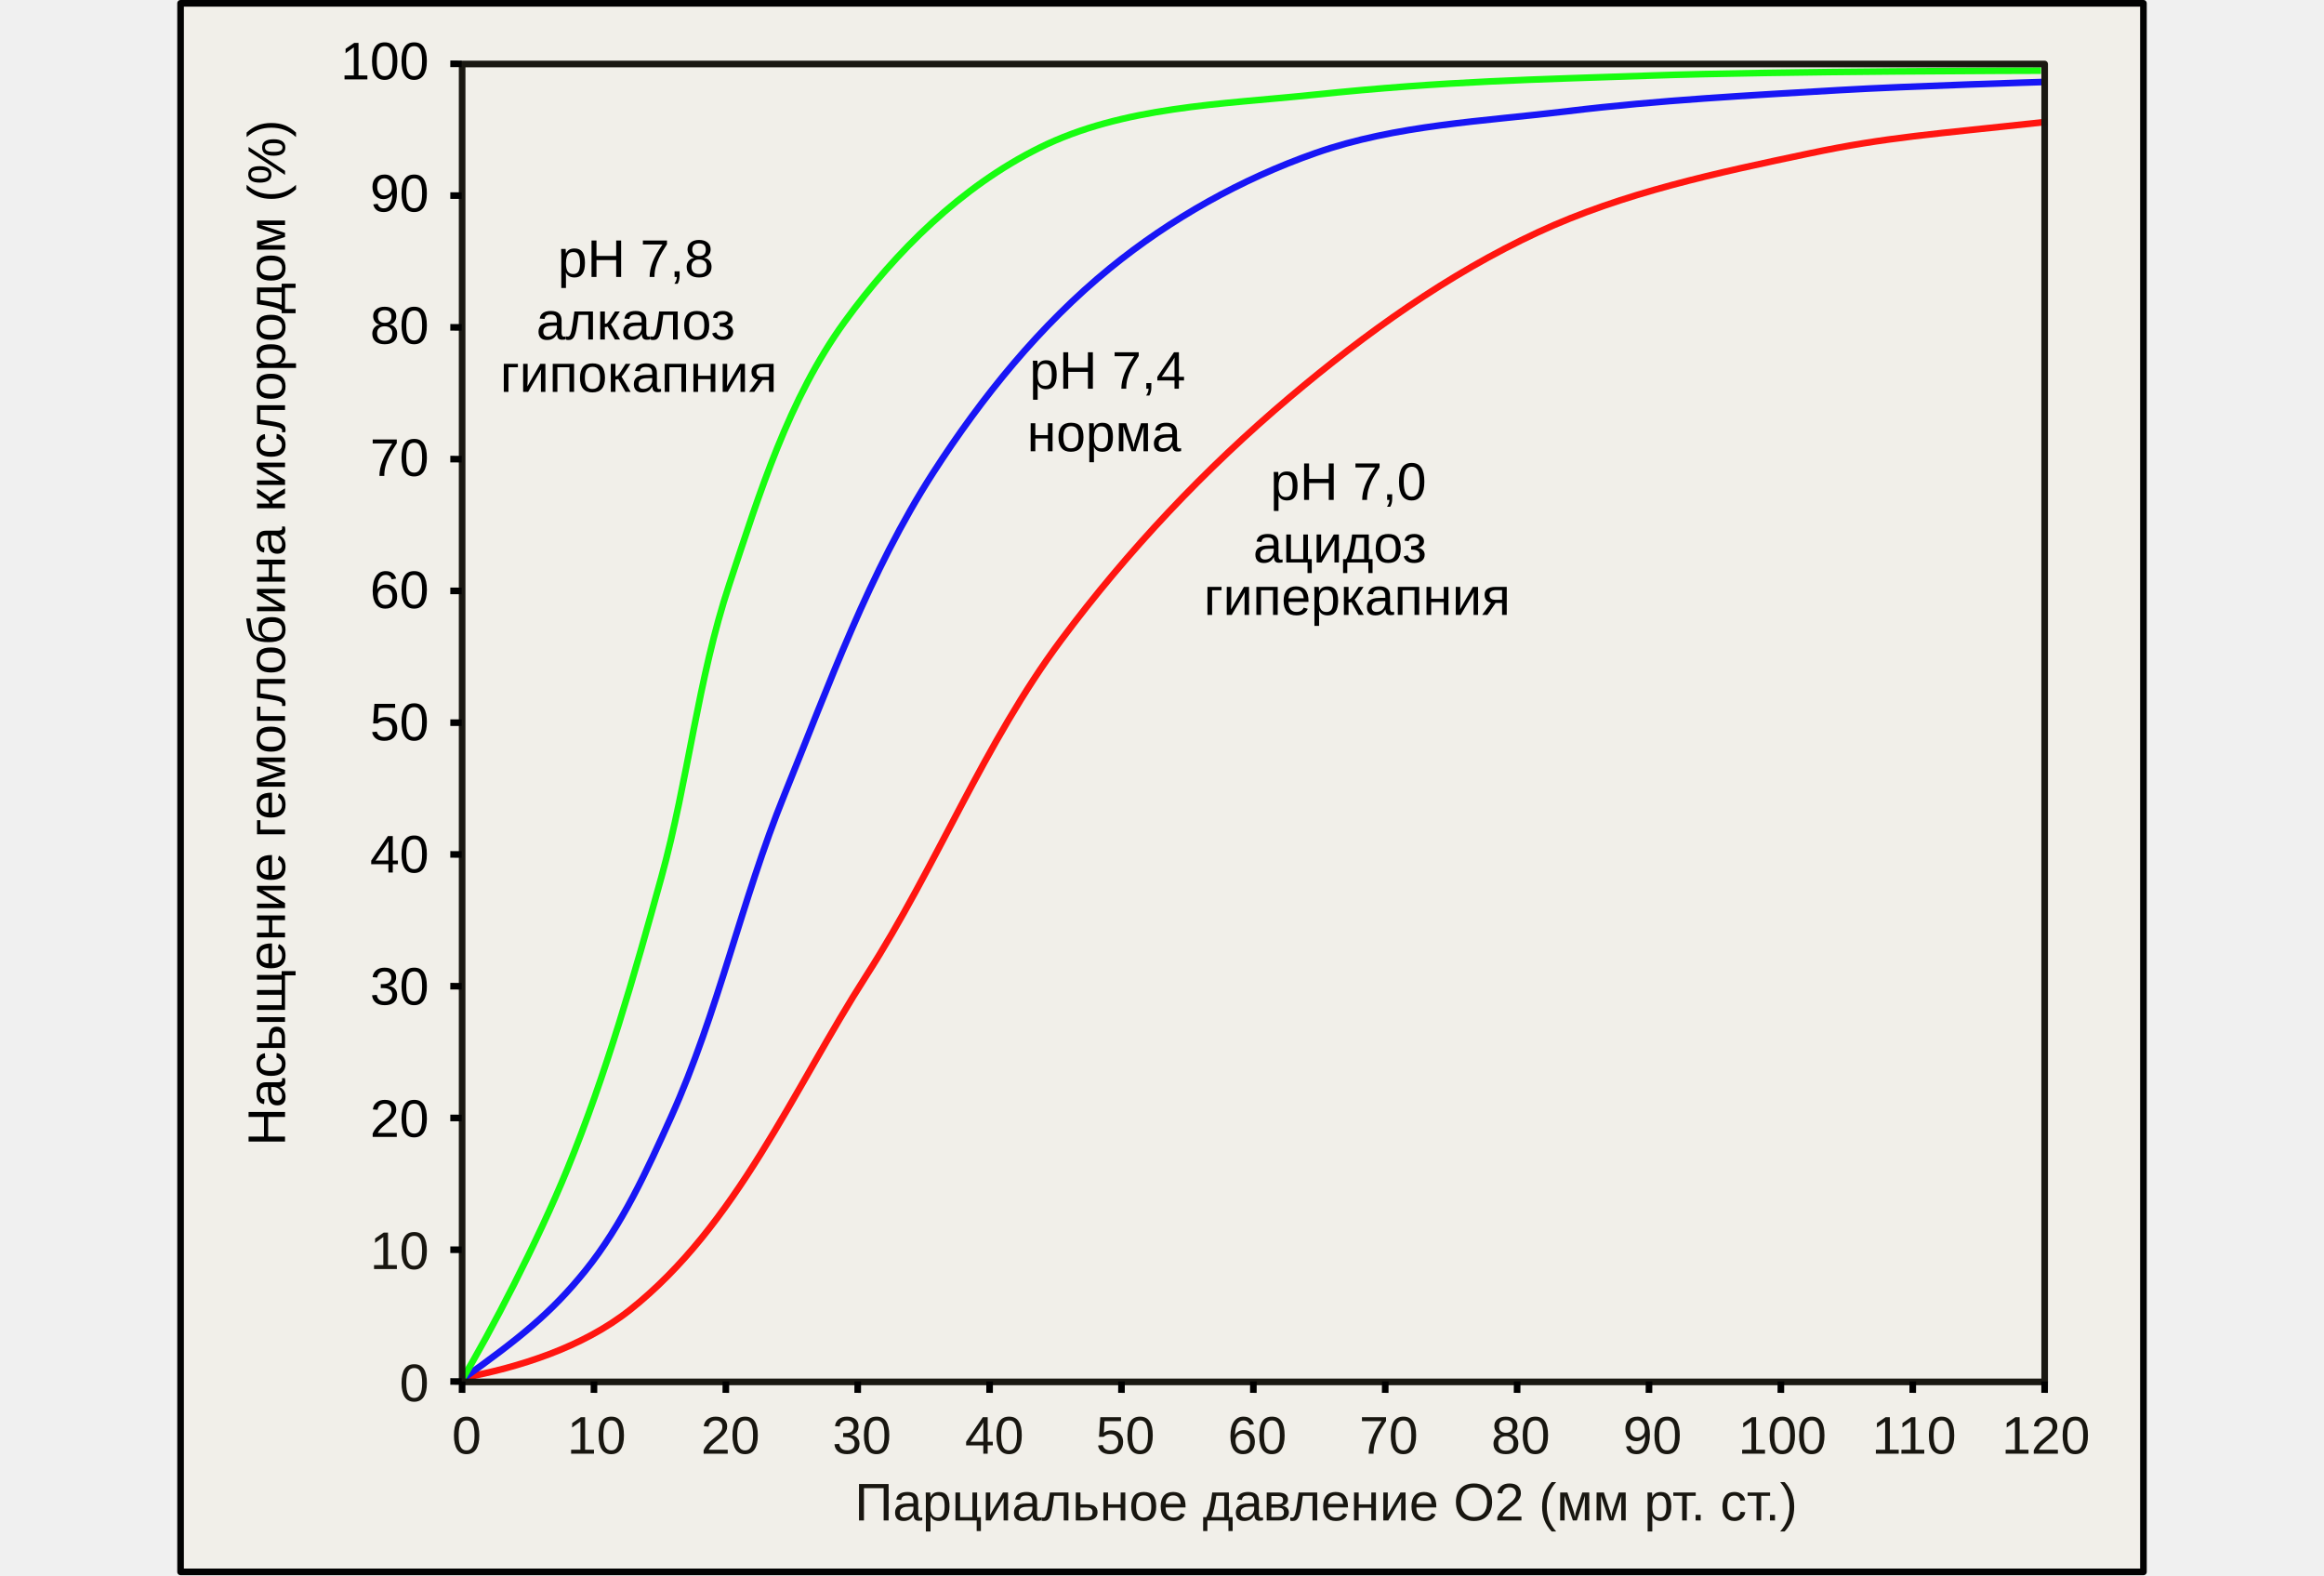
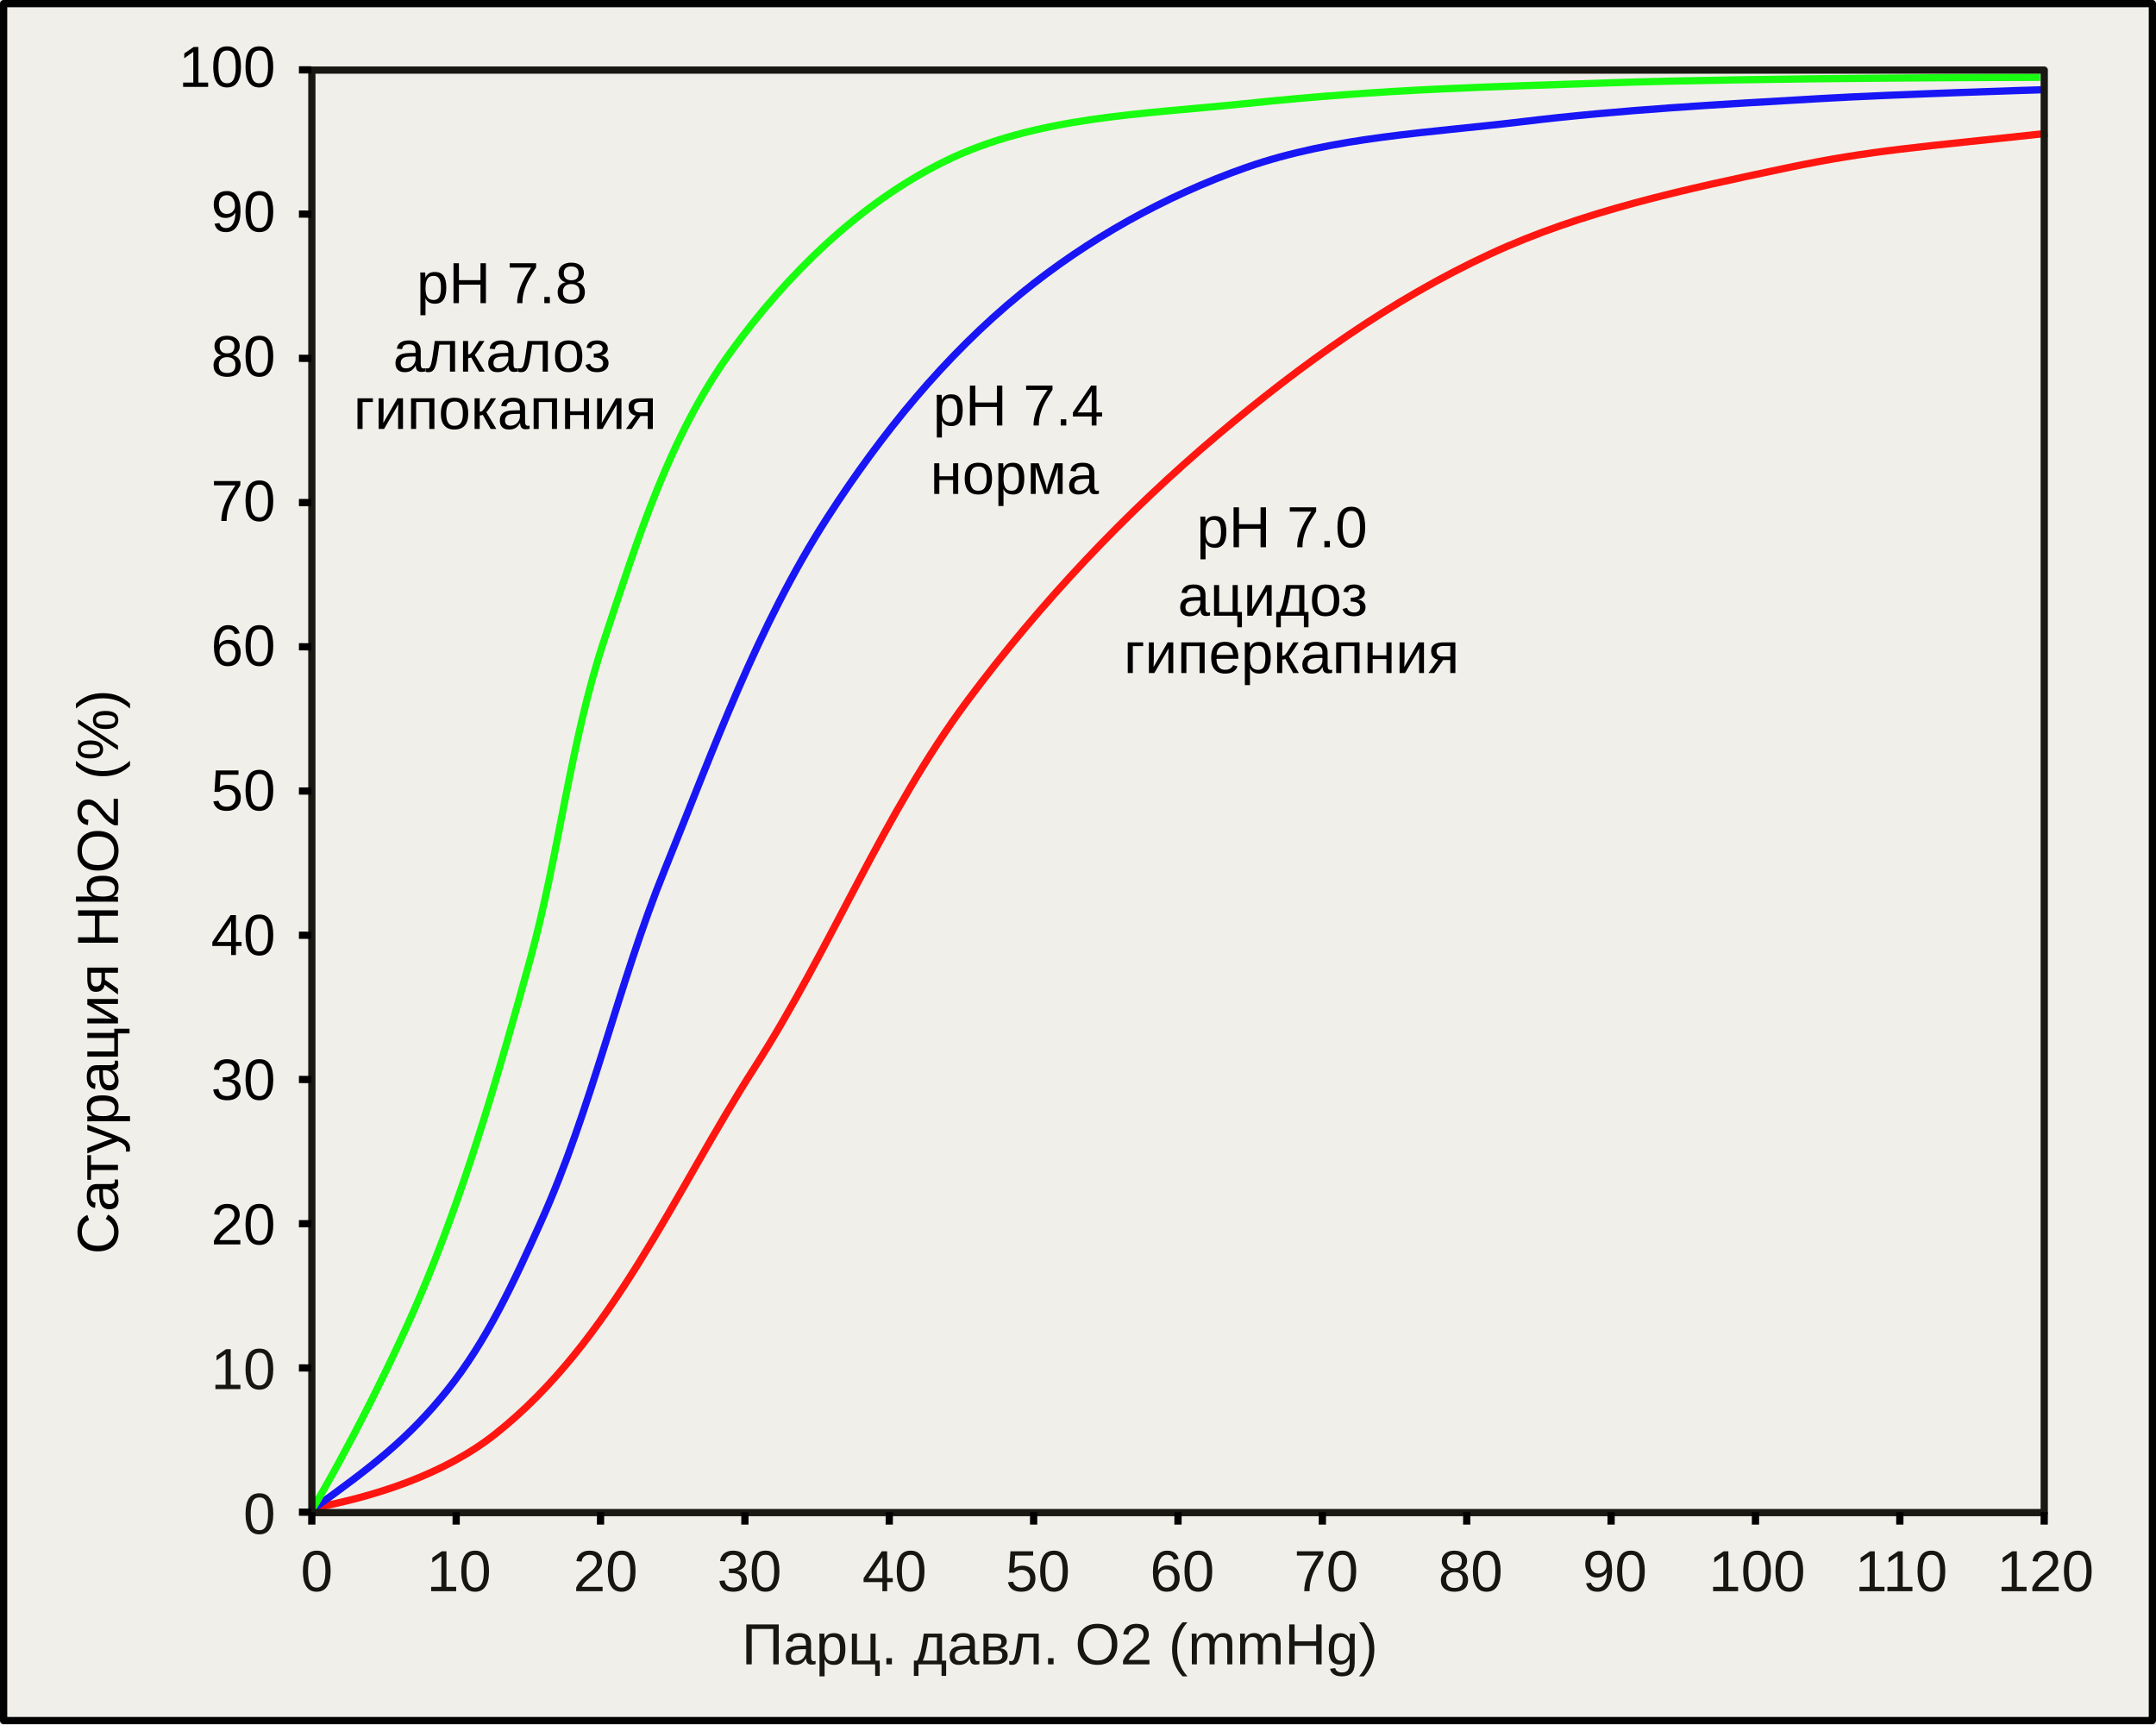
- <svg xmlns="http://www.w3.org/2000/svg" viewBox="-133.798 0 1754.24 1188.77" id="svg2" version="1.1">
+ <svg xmlns="http://www.w3.org/2000/svg" width="419.565mm" height="335.496mm" viewBox="0 0 1486.648 1188.767" id="svg2" version="1.1">
  <defs id="defs4" />
  <g id="layer1" style="display:inline" transform="translate(50.59537,363.5213)" />
  <g id="layer3">
    <path style="fill:none;fill-rule:evenodd;stroke:#ff0000;stroke-width:5;stroke-linecap:butt;stroke-linejoin:miter;stroke-miterlimit:4;stroke-dasharray:none;stroke-opacity:1" d="m 215.653,1039.826 c 41.89,-7.757 90.463,-23.029 125.975,-51.198 80.89,-64.166 123.076,-166.008 178.864,-252.889 52.668,-82.021 88.557,-174.752 146.832,-252.889 50.123,-67.206 108.394,-129.004 172.469,-183.073 57.285,-48.339 119.291,-92.903 187.276,-124.468 64.477,-29.937 135.23,-44.864 204.793,-59.507 59.22,-12.465 92.083,-14.284 179.97,-23.921" id="path4272" />
    <path style="fill:none;fill-rule:evenodd;stroke:#0000fd;stroke-width:5;stroke-linecap:butt;stroke-linejoin:miter;stroke-miterlimit:4;stroke-dasharray:none;stroke-opacity:1" d="m 1409.243,61.862 c 0,0 -102.715,3.11 -154.002,6.111 -68.533,4.01 -137.187,7.615 -205.336,15.889 -63.956,7.765 -129.877,10.304 -190.669,31.634 -55.957,19.633 -109.264,49.449 -155.224,86.923 -52.606,42.894 -96.418,96.971 -133.224,154.002 -48.434,75.048 -78.848,160.466 -112.446,243.226 -32.329,79.633 -50.233,164.876 -85.557,243.226 -18.216,40.404 -36.96,81.611 -64.779,116.113 -25.909,32.133 -50.112,51.334 -92.89,81.89" id="path4346" />
    <path style="fill:none;fill-rule:evenodd;stroke:#00ff00;stroke-width:5;stroke-linecap:butt;stroke-linejoin:miter;stroke-miterlimit:4;stroke-dasharray:none;stroke-opacity:1" d="m 215.114,1040.876 c 20.778,-34.223 57.06,-104.07 79.446,-158.891 29.127,-71.33 50.349,-145.744 70.89,-220.003 C 385.632,589.02 392.895,512.589 416.784,440.756 439.534,372.346 461.438,301.084 503.807,242.753 542.432,189.576 592.028,140.64 650.932,111.485 713.938,80.3 788.093,78.821 858.012,71.507 957.76,61.072 1026.596,60.017 1111.016,57.073 c 98.542,-3.437 295.782,-3.767 295.782,-3.767" id="path4342" />
  </g>
  <g id="layer2" transform="translate(50.59537,363.5213)" style="display:inline">
    <rect style="opacity:0.99;fill:#ffffff;fill-opacity:0;stroke:#000000;stroke-width:5;stroke-linecap:round;stroke-linejoin:round;stroke-miterlimit:4;stroke-dasharray:none;stroke-dashoffset:0;stroke-opacity:1" id="rect4159" width="1194.552" height="994.552" x="164.443" y="-315.205" />
    <text xml:space="preserve" style="font-style:normal;font-variant:normal;font-weight:normal;font-stretch:normal;font-size:40px;line-height:125%;font-family:Arial;-inkscape-font-specification:'Arial, Normal';text-align:start;letter-spacing:0px;word-spacing:0px;writing-mode:lr-tb;text-anchor:start;fill:#000000;fill-opacity:1;stroke:none;stroke-width:1px;stroke-linecap:butt;stroke-linejoin:miter;stroke-opacity:1" x="460.785" y="783.959" id="text4161">
-       <tspan id="tspan4165" x="460.785" y="783.959">Парциальное давление O2 (мм рт. ст.)</tspan>
+       <tspan id="tspan4165" x="460.785" y="783.959">Парц. давл. O2 (mmHg)</tspan>
    </text>
    <text xml:space="preserve" style="font-style:normal;font-variant:normal;font-weight:normal;font-stretch:normal;font-size:40px;line-height:125%;font-family:Arial;-inkscape-font-specification:'Arial, Normal';text-align:start;letter-spacing:0px;word-spacing:0px;writing-mode:lr-tb;text-anchor:start;fill:#000000;fill-opacity:1;stroke:none;stroke-width:1px;stroke-linecap:butt;stroke-linejoin:miter;stroke-opacity:1" x="156.698" y="733.536" id="text4167">
      <tspan id="tspan4169" x="156.698" y="733.536">0</tspan>
    </text>
    <text xml:space="preserve" style="font-style:normal;font-variant:normal;font-weight:normal;font-stretch:normal;font-size:40px;line-height:125%;font-family:Arial;-inkscape-font-specification:'Arial, Normal';text-align:start;letter-spacing:0px;word-spacing:0px;writing-mode:lr-tb;text-anchor:start;fill:#000000;fill-opacity:1;stroke:none;stroke-width:1px;stroke-linecap:butt;stroke-linejoin:miter;stroke-opacity:1" x="243.669" y="733.536" id="text4171">
      <tspan id="tspan4173" x="243.669" y="733.536">10</tspan>
    </text>
    <text xml:space="preserve" style="font-style:normal;font-variant:normal;font-weight:normal;font-stretch:normal;font-size:40px;line-height:125%;font-family:Arial;-inkscape-font-specification:'Arial, Normal';text-align:start;letter-spacing:0px;word-spacing:0px;writing-mode:lr-tb;text-anchor:start;fill:#000000;fill-opacity:1;stroke:none;stroke-width:1px;stroke-linecap:butt;stroke-linejoin:miter;stroke-opacity:1" x="344.694" y="733.536" id="text4175">
      <tspan id="tspan4177" x="344.694" y="733.536">20</tspan>
    </text>
    <text xml:space="preserve" style="font-style:normal;font-variant:normal;font-weight:normal;font-stretch:normal;font-size:40px;line-height:125%;font-family:Arial;-inkscape-font-specification:'Arial, Normal';text-align:start;letter-spacing:0px;word-spacing:0px;writing-mode:lr-tb;text-anchor:start;fill:#000000;fill-opacity:1;stroke:none;stroke-width:1px;stroke-linecap:butt;stroke-linejoin:miter;stroke-opacity:1" x="443.909" y="733.527" id="text4179">
      <tspan id="tspan4181" x="443.909" y="733.527">30</tspan>
    </text>
    <text xml:space="preserve" style="font-style:normal;font-variant:normal;font-weight:normal;font-stretch:normal;font-size:40px;line-height:125%;font-family:Arial;-inkscape-font-specification:'Arial, Normal';text-align:start;letter-spacing:0px;word-spacing:0px;writing-mode:lr-tb;text-anchor:start;fill:#000000;fill-opacity:1;stroke:none;stroke-width:1px;stroke-linecap:butt;stroke-linejoin:miter;stroke-opacity:1" x="543.947" y="733.536" id="text4183">
      <tspan id="tspan4185" x="543.947" y="733.536">40</tspan>
    </text>
    <text xml:space="preserve" style="font-style:normal;font-variant:normal;font-weight:normal;font-stretch:normal;font-size:40px;line-height:125%;font-family:Arial;-inkscape-font-specification:'Arial, Normal';text-align:start;letter-spacing:0px;word-spacing:0px;writing-mode:lr-tb;text-anchor:start;fill:#000000;fill-opacity:1;stroke:none;stroke-width:1px;stroke-linecap:butt;stroke-linejoin:miter;stroke-opacity:1" x="642.822" y="733.536" id="text4187">
      <tspan id="tspan4189" x="642.822" y="733.536">50</tspan>
    </text>
    <text xml:space="preserve" style="font-style:normal;font-variant:normal;font-weight:normal;font-stretch:normal;font-size:40px;line-height:125%;font-family:Arial;-inkscape-font-specification:'Arial, Normal';text-align:start;letter-spacing:0px;word-spacing:0px;writing-mode:lr-tb;text-anchor:start;fill:#000000;fill-opacity:1;stroke:none;stroke-width:1px;stroke-linecap:butt;stroke-linejoin:miter;stroke-opacity:1" x="742.352" y="733.536" id="text4191">
      <tspan id="tspan4193" x="742.352" y="733.536">60</tspan>
    </text>
    <text xml:space="preserve" style="font-style:normal;font-variant:normal;font-weight:normal;font-stretch:normal;font-size:40px;line-height:125%;font-family:Arial;-inkscape-font-specification:'Arial, Normal';text-align:start;letter-spacing:0px;word-spacing:0px;writing-mode:lr-tb;text-anchor:start;fill:#000000;fill-opacity:1;stroke:none;stroke-width:1px;stroke-linecap:butt;stroke-linejoin:miter;stroke-opacity:1" x="841.608" y="733.536" id="text4195">
      <tspan id="tspan4197" x="841.608" y="733.536">70</tspan>
    </text>
    <text xml:space="preserve" style="font-style:normal;font-variant:normal;font-weight:normal;font-stretch:normal;font-size:40px;line-height:125%;font-family:Arial;-inkscape-font-specification:'Arial, Normal';text-align:start;letter-spacing:0px;word-spacing:0px;writing-mode:lr-tb;text-anchor:start;fill:#000000;fill-opacity:1;stroke:none;stroke-width:1px;stroke-linecap:butt;stroke-linejoin:miter;stroke-opacity:1" x="941.196" y="733.536" id="text4199">
      <tspan id="tspan4201" x="941.196" y="733.536">80</tspan>
    </text>
    <text xml:space="preserve" style="font-style:normal;font-variant:normal;font-weight:normal;font-stretch:normal;font-size:40px;line-height:125%;font-family:Arial;-inkscape-font-specification:'Arial, Normal';text-align:start;letter-spacing:0px;word-spacing:0px;writing-mode:lr-tb;text-anchor:start;fill:#000000;fill-opacity:1;stroke:none;stroke-width:1px;stroke-linecap:butt;stroke-linejoin:miter;stroke-opacity:1" x="1040.628" y="733.536" id="text4203">
      <tspan id="tspan4205" x="1040.628" y="733.536">90</tspan>
    </text>
    <text xml:space="preserve" style="font-style:normal;font-variant:normal;font-weight:normal;font-stretch:normal;font-size:40px;line-height:125%;font-family:Arial;-inkscape-font-specification:'Arial, Normal';text-align:start;letter-spacing:0px;word-spacing:0px;writing-mode:lr-tb;text-anchor:start;fill:#000000;fill-opacity:1;stroke:none;stroke-width:1px;stroke-linecap:butt;stroke-linejoin:miter;stroke-opacity:1" x="1127.599" y="733.536" id="text4207">
      <tspan id="tspan4209" x="1127.599" y="733.536">100</tspan>
    </text>
    <text xml:space="preserve" style="font-style:normal;font-variant:normal;font-weight:normal;font-stretch:normal;font-size:40px;line-height:125%;font-family:Arial;-inkscape-font-specification:'Arial, Normal';text-align:start;letter-spacing:0px;word-spacing:0px;writing-mode:lr-tb;text-anchor:start;fill:#000000;fill-opacity:1;stroke:none;stroke-width:1px;stroke-linecap:butt;stroke-linejoin:miter;stroke-opacity:1" x="1228.534" y="733.536" id="text4211">
      <tspan id="tspan4213" x="1228.534" y="733.536">110</tspan>
    </text>
    <text xml:space="preserve" style="font-style:normal;font-variant:normal;font-weight:normal;font-stretch:normal;font-size:40px;line-height:125%;font-family:Arial;-inkscape-font-specification:'Arial, Normal';text-align:start;letter-spacing:0px;word-spacing:0px;writing-mode:lr-tb;text-anchor:start;fill:#000000;fill-opacity:1;stroke:none;stroke-width:1px;stroke-linecap:butt;stroke-linejoin:miter;stroke-opacity:1" x="1326.502" y="733.536" id="text4215">
      <tspan id="tspan4217" x="1326.502" y="733.536">120</tspan>
    </text>
    <text xml:space="preserve" style="font-style:normal;font-variant:normal;font-weight:normal;font-stretch:normal;font-size:40px;line-height:125%;font-family:Arial;-inkscape-font-specification:'Arial, Normal';text-align:start;letter-spacing:0px;word-spacing:0px;writing-mode:lr-tb;text-anchor:start;fill:#000000;fill-opacity:1;stroke:none;stroke-width:1px;stroke-linecap:butt;stroke-linejoin:miter;stroke-opacity:1" x="117.156" y="693.974" id="text4219">
      <tspan id="tspan4221" x="117.156" y="693.974">0</tspan>
    </text>
    <text xml:space="preserve" style="font-style:normal;font-variant:normal;font-weight:normal;font-stretch:normal;font-size:40px;line-height:125%;font-family:Arial;-inkscape-font-specification:'Arial, Normal';text-align:start;letter-spacing:0px;word-spacing:0px;writing-mode:lr-tb;text-anchor:start;fill:#000000;fill-opacity:1;stroke:none;stroke-width:1px;stroke-linecap:butt;stroke-linejoin:miter;stroke-opacity:1" x="94.89" y="594.215" id="text4223">
      <tspan id="tspan4225" x="94.89" y="594.215">10</tspan>
    </text>
    <rect style="opacity:0.99;fill:#ffeeaa;fill-opacity:0.096;stroke:#000000;stroke-width:5;stroke-linecap:round;stroke-linejoin:round;stroke-miterlimit:4;stroke-dasharray:none;stroke-dashoffset:0;stroke-opacity:1" id="rect4269" width="1481.648" height="1183.767" x="-48.095" y="-361.021" />
    <text xml:space="preserve" style="font-style:normal;font-variant:normal;font-weight:normal;font-stretch:normal;font-size:40px;line-height:125%;font-family:Arial;-inkscape-font-specification:'Arial, Normal';text-align:start;letter-spacing:0px;word-spacing:0px;writing-mode:lr-tb;text-anchor:start;fill:#000000;fill-opacity:1;stroke:none;stroke-width:1px;stroke-linecap:butt;stroke-linejoin:miter;stroke-opacity:1" x="94.89" y="494.456" id="text4227">
      <tspan id="tspan4229" x="94.89" y="494.456">20</tspan>
    </text>
    <text xml:space="preserve" style="font-style:normal;font-variant:normal;font-weight:normal;font-stretch:normal;font-size:40px;line-height:125%;font-family:Arial;-inkscape-font-specification:'Arial, Normal';text-align:start;letter-spacing:0px;word-spacing:0px;writing-mode:lr-tb;text-anchor:start;fill:#000000;fill-opacity:1;stroke:none;stroke-width:1px;stroke-linecap:butt;stroke-linejoin:miter;stroke-opacity:1" x="94.89" y="394.687" id="text4231">
      <tspan id="tspan4233" x="94.89" y="394.687">30</tspan>
    </text>
    <text xml:space="preserve" style="font-style:normal;font-variant:normal;font-weight:normal;font-stretch:normal;font-size:40px;line-height:125%;font-family:Arial;-inkscape-font-specification:'Arial, Normal';text-align:start;letter-spacing:0px;word-spacing:0px;writing-mode:lr-tb;text-anchor:start;fill:#000000;fill-opacity:1;stroke:none;stroke-width:1px;stroke-linecap:butt;stroke-linejoin:miter;stroke-opacity:1" x="94.89" y="294.938" id="text4235">
      <tspan id="tspan4237" x="94.89" y="294.938">40</tspan>
    </text>
    <text xml:space="preserve" style="font-style:normal;font-variant:normal;font-weight:normal;font-stretch:normal;font-size:40px;line-height:125%;font-family:Arial;-inkscape-font-specification:'Arial, Normal';text-align:start;letter-spacing:0px;word-spacing:0px;writing-mode:lr-tb;text-anchor:start;fill:#000000;fill-opacity:1;stroke:none;stroke-width:1px;stroke-linecap:butt;stroke-linejoin:miter;stroke-opacity:1" x="94.89" y="195.178" id="text4239">
      <tspan id="tspan4241" x="94.89" y="195.178">50</tspan>
    </text>
    <text xml:space="preserve" style="font-style:normal;font-variant:normal;font-weight:normal;font-stretch:normal;font-size:40px;line-height:125%;font-family:Arial;-inkscape-font-specification:'Arial, Normal';text-align:start;letter-spacing:0px;word-spacing:0px;writing-mode:lr-tb;text-anchor:start;fill:#000000;fill-opacity:1;stroke:none;stroke-width:1px;stroke-linecap:butt;stroke-linejoin:miter;stroke-opacity:1" x="94.89" y="95.419" id="text4243">
      <tspan id="tspan4245" x="94.89" y="95.419">60</tspan>
    </text>
    <text xml:space="preserve" style="font-style:normal;font-variant:normal;font-weight:normal;font-stretch:normal;font-size:40px;line-height:125%;font-family:Arial;-inkscape-font-specification:'Arial, Normal';text-align:start;letter-spacing:0px;word-spacing:0px;writing-mode:lr-tb;text-anchor:start;fill:#000000;fill-opacity:1;stroke:none;stroke-width:1px;stroke-linecap:butt;stroke-linejoin:miter;stroke-opacity:1" x="94.89" y="-4.34" id="text4247">
      <tspan id="tspan4249" x="94.89" y="-4.34">70</tspan>
    </text>
    <text xml:space="preserve" style="font-style:normal;font-variant:normal;font-weight:normal;font-stretch:normal;font-size:40px;line-height:125%;font-family:Arial;-inkscape-font-specification:'Arial, Normal';text-align:start;letter-spacing:0px;word-spacing:0px;writing-mode:lr-tb;text-anchor:start;fill:#000000;fill-opacity:1;stroke:none;stroke-width:1px;stroke-linecap:butt;stroke-linejoin:miter;stroke-opacity:1" x="94.89" y="-104.099" id="text4251">
      <tspan id="tspan4253" x="94.89" y="-104.099">80</tspan>
    </text>
    <text xml:space="preserve" style="font-style:normal;font-variant:normal;font-weight:normal;font-stretch:normal;font-size:40px;line-height:125%;font-family:Arial;-inkscape-font-specification:'Arial, Normal';text-align:start;letter-spacing:0px;word-spacing:0px;writing-mode:lr-tb;text-anchor:start;fill:#000000;fill-opacity:1;stroke:none;stroke-width:1px;stroke-linecap:butt;stroke-linejoin:miter;stroke-opacity:1" x="94.89" y="-203.858" id="text4255">
      <tspan id="tspan4257" x="94.89" y="-203.858">90</tspan>
    </text>
    <text xml:space="preserve" style="font-style:normal;font-variant:normal;font-weight:normal;font-stretch:normal;font-size:40px;line-height:125%;font-family:Arial;-inkscape-font-specification:'Arial, Normal';text-align:start;letter-spacing:0px;word-spacing:0px;writing-mode:lr-tb;text-anchor:start;fill:#000000;fill-opacity:1;stroke:none;stroke-width:1px;stroke-linecap:butt;stroke-linejoin:miter;stroke-opacity:1" x="72.625" y="-303.617" id="text4259">
      <tspan id="tspan4261" x="72.625" y="-303.617">100</tspan>
    </text>
    <text xml:space="preserve" style="font-style:normal;font-variant:normal;font-weight:normal;font-stretch:normal;font-size:40px;line-height:125%;font-family:Arial;-inkscape-font-specification:'Arial, Normal';text-align:start;letter-spacing:0px;word-spacing:0px;writing-mode:lr-tb;text-anchor:start;fill:#000000;fill-opacity:1;stroke:none;stroke-width:1px;stroke-linecap:butt;stroke-linejoin:miter;stroke-opacity:1" x="-501.271" y="30.754" id="text4263" transform="matrix(0,-1,1,0,0,0)">
-       <tspan id="tspan4267" x="-501.271" y="30.754">Насыщение гемоглобина кислородом (%)</tspan>
+       <tspan id="tspan4267" x="-501.271" y="30.754">Сатурация HbO2 (%)</tspan>
    </text>
    <g id="g4368">
      <text id="text4274" y="13.783" x="774.47" style="font-style:normal;font-variant:normal;font-weight:normal;font-stretch:normal;font-size:40px;line-height:125%;font-family:Arial;-inkscape-font-specification:'Arial, Normal';text-align:start;letter-spacing:0px;word-spacing:0px;writing-mode:lr-tb;text-anchor:start;fill:#000000;fill-opacity:1;stroke:none;stroke-width:1px;stroke-linecap:butt;stroke-linejoin:miter;stroke-opacity:1" xml:space="preserve">
-         <tspan y="13.783" x="774.47" id="tspan4276">pH 7,0</tspan>
+         <tspan y="13.783" x="774.47" id="tspan4276">pH 7.0</tspan>
      </text>
      <text id="text4278" y="60.979" x="761.511" style="font-style:normal;font-variant:normal;font-weight:normal;font-stretch:normal;font-size:40px;line-height:125%;font-family:Arial;-inkscape-font-specification:'Arial, Normal';text-align:start;letter-spacing:0px;word-spacing:0px;writing-mode:lr-tb;text-anchor:start;fill:#000000;fill-opacity:1;stroke:none;stroke-width:1px;stroke-linecap:butt;stroke-linejoin:miter;stroke-opacity:1" xml:space="preserve">
        <tspan y="60.979" x="761.511" id="tspan4280">ацидоз</tspan>
      </text>
      <text id="text4282" y="100.518" x="724.246" style="font-style:normal;font-variant:normal;font-weight:normal;font-stretch:normal;font-size:40px;line-height:125%;font-family:Arial;-inkscape-font-specification:'Arial, Normal';text-align:start;letter-spacing:0px;word-spacing:0px;writing-mode:lr-tb;text-anchor:start;fill:#000000;fill-opacity:1;stroke:none;stroke-width:1px;stroke-linecap:butt;stroke-linejoin:miter;stroke-opacity:1" xml:space="preserve">
        <tspan y="100.518" x="724.246" id="tspan4284">гиперкапния</tspan>
      </text>
    </g>
    <g id="g4360" transform="translate(21.71371,-115.8064)">
      <text id="text4274-0" y="-38.694" x="214.874" style="font-style:normal;font-variant:normal;font-weight:normal;font-stretch:normal;font-size:40px;line-height:125%;font-family:Arial;-inkscape-font-specification:'Arial, Normal';text-align:start;letter-spacing:0px;word-spacing:0px;writing-mode:lr-tb;text-anchor:start;display:inline;fill:#000000;fill-opacity:1;stroke:none;stroke-width:1px;stroke-linecap:butt;stroke-linejoin:miter;stroke-opacity:1" xml:space="preserve">
-         <tspan y="-38.694" x="214.874" id="tspan4338">pH 7,8</tspan>
+         <tspan y="-38.694" x="214.874" id="tspan4338">pH 7.8</tspan>
      </text>
      <text id="text4278-6" y="8.502" x="198.673" style="font-style:normal;font-variant:normal;font-weight:normal;font-stretch:normal;font-size:40px;line-height:125%;font-family:Arial;-inkscape-font-specification:'Arial, Normal';text-align:start;letter-spacing:0px;word-spacing:0px;writing-mode:lr-tb;text-anchor:start;display:inline;fill:#000000;fill-opacity:1;stroke:none;stroke-width:1px;stroke-linecap:butt;stroke-linejoin:miter;stroke-opacity:1" xml:space="preserve">
        <tspan y="8.502" x="198.673" id="tspan4340">алкалоз</tspan>
      </text>
      <text id="text4282-4" y="48.042" x="171.407" style="font-style:normal;font-variant:normal;font-weight:normal;font-stretch:normal;font-size:40px;line-height:125%;font-family:Arial;-inkscape-font-specification:'Arial, Normal';text-align:start;letter-spacing:0px;word-spacing:0px;writing-mode:lr-tb;text-anchor:start;display:inline;fill:#000000;fill-opacity:1;stroke:none;stroke-width:1px;stroke-linecap:butt;stroke-linejoin:miter;stroke-opacity:1" xml:space="preserve">
        <tspan y="48.042" x="171.407" id="tspan4336">гипокапния</tspan>
      </text>
    </g>
    <g id="g4348" transform="translate(157.7863,-102.7782)">
      <g id="g4354">
        <text xml:space="preserve" style="font-style:normal;font-variant:normal;font-weight:normal;font-stretch:normal;font-size:40px;line-height:125%;font-family:Arial;-inkscape-font-specification:'Arial, Normal';text-align:start;letter-spacing:0px;word-spacing:0px;writing-mode:lr-tb;text-anchor:start;display:inline;fill:#000000;fill-opacity:1;stroke:none;stroke-width:1px;stroke-linecap:butt;stroke-linejoin:miter;stroke-opacity:1" x="434.888" y="32.622" id="text4274-2">
-           <tspan id="tspan4332" x="434.888" y="32.622">pH 7,4</tspan>
+           <tspan id="tspan4332" x="434.888" y="32.622">pH 7.4</tspan>
        </text>
        <text xml:space="preserve" style="font-style:normal;font-variant:normal;font-weight:normal;font-stretch:normal;font-size:40px;line-height:125%;font-family:Arial;-inkscape-font-specification:'Arial, Normal';text-align:start;letter-spacing:0px;word-spacing:0px;writing-mode:lr-tb;text-anchor:start;display:inline;fill:#000000;fill-opacity:1;stroke:none;stroke-width:1px;stroke-linecap:butt;stroke-linejoin:miter;stroke-opacity:1" x="433.023" y="79.818" id="text4278-0">
          <tspan id="tspan4334" x="433.023" y="79.818">норма</tspan>
        </text>
      </g>
    </g>
    <g id="g4483">
      <path id="path4376" d="m 1358.993,679.065 -0.043,8.575" style="fill:none;fill-rule:evenodd;stroke:#000000;stroke-width:5;stroke-linecap:butt;stroke-linejoin:miter;stroke-miterlimit:4;stroke-dasharray:none;stroke-opacity:1" />
      <path id="path4376-7" d="m 1259.446,679.065 -0.043,8.575" style="display:inline;fill:none;fill-rule:evenodd;stroke:#000000;stroke-width:5;stroke-linecap:butt;stroke-linejoin:miter;stroke-miterlimit:4;stroke-dasharray:none;stroke-opacity:1" />
      <path id="path4376-9" d="m 1159.9,679.065 -0.043,8.575" style="display:inline;fill:none;fill-rule:evenodd;stroke:#000000;stroke-width:5;stroke-linecap:butt;stroke-linejoin:miter;stroke-miterlimit:4;stroke-dasharray:none;stroke-opacity:1" />
      <path id="path4376-4" d="m 1060.353,679.065 -0.043,8.575" style="display:inline;fill:none;fill-rule:evenodd;stroke:#000000;stroke-width:5;stroke-linecap:butt;stroke-linejoin:miter;stroke-miterlimit:4;stroke-dasharray:none;stroke-opacity:1" />
      <path id="path4376-2" d="m 960.806,679.065 -0.043,8.575" style="display:inline;fill:none;fill-rule:evenodd;stroke:#000000;stroke-width:5;stroke-linecap:butt;stroke-linejoin:miter;stroke-miterlimit:4;stroke-dasharray:none;stroke-opacity:1" />
      <path id="path4376-6" d="m 861.26,679.065 -0.043,8.575" style="display:inline;fill:none;fill-rule:evenodd;stroke:#000000;stroke-width:5;stroke-linecap:butt;stroke-linejoin:miter;stroke-miterlimit:4;stroke-dasharray:none;stroke-opacity:1" />
      <path id="path4376-0" d="m 761.713,679.065 -0.043,8.575" style="display:inline;fill:none;fill-rule:evenodd;stroke:#000000;stroke-width:5;stroke-linecap:butt;stroke-linejoin:miter;stroke-miterlimit:4;stroke-dasharray:none;stroke-opacity:1" />
      <path id="path4376-46" d="m 662.167,679.065 -0.043,8.575" style="display:inline;fill:none;fill-rule:evenodd;stroke:#000000;stroke-width:5;stroke-linecap:butt;stroke-linejoin:miter;stroke-miterlimit:4;stroke-dasharray:none;stroke-opacity:1" />
      <path id="path4376-62" d="m 562.62,679.065 -0.043,8.575" style="display:inline;fill:none;fill-rule:evenodd;stroke:#000000;stroke-width:5;stroke-linecap:butt;stroke-linejoin:miter;stroke-miterlimit:4;stroke-dasharray:none;stroke-opacity:1" />
      <path id="path4376-93" d="m 463.074,679.065 -0.043,8.575" style="display:inline;fill:none;fill-rule:evenodd;stroke:#000000;stroke-width:5;stroke-linecap:butt;stroke-linejoin:miter;stroke-miterlimit:4;stroke-dasharray:none;stroke-opacity:1" />
      <path id="path4376-8" d="m 363.527,679.065 -0.043,8.575" style="display:inline;fill:none;fill-rule:evenodd;stroke:#000000;stroke-width:5;stroke-linecap:butt;stroke-linejoin:miter;stroke-miterlimit:4;stroke-dasharray:none;stroke-opacity:1" />
      <path id="path4376-1" d="m 263.981,679.065 -0.043,8.575" style="display:inline;fill:none;fill-rule:evenodd;stroke:#000000;stroke-width:5;stroke-linecap:butt;stroke-linejoin:miter;stroke-miterlimit:4;stroke-dasharray:none;stroke-opacity:1" />
      <path id="path4376-75" d="m 164.434,679.065 -0.043,8.575" style="display:inline;fill:none;fill-rule:evenodd;stroke:#000000;stroke-width:5;stroke-linecap:butt;stroke-linejoin:miter;stroke-miterlimit:4;stroke-dasharray:none;stroke-opacity:1" />
    </g>
    <g id="g4565" transform="matrix(1.000022,0,0,0.9989513,-1423.949,-231.5023)">
      <path id="path4376-15" d="m 1588.01,911.55 -8.575,-0.043" style="fill:none;fill-rule:evenodd;stroke:#000000;stroke-width:5;stroke-linecap:butt;stroke-linejoin:miter;stroke-miterlimit:4;stroke-dasharray:none;stroke-opacity:1" />
      <path id="path4376-7-8" d="m 1588.01,812.004 -8.575,-0.043" style="display:inline;fill:none;fill-rule:evenodd;stroke:#000000;stroke-width:5;stroke-linecap:butt;stroke-linejoin:miter;stroke-miterlimit:4;stroke-dasharray:none;stroke-opacity:1" />
      <path id="path4376-9-6" d="m 1588.01,712.457 -8.575,-0.043" style="display:inline;fill:none;fill-rule:evenodd;stroke:#000000;stroke-width:5;stroke-linecap:butt;stroke-linejoin:miter;stroke-miterlimit:4;stroke-dasharray:none;stroke-opacity:1" />
      <path id="path4376-4-3" d="m 1588.01,612.911 -8.575,-0.043" style="display:inline;fill:none;fill-rule:evenodd;stroke:#000000;stroke-width:5;stroke-linecap:butt;stroke-linejoin:miter;stroke-miterlimit:4;stroke-dasharray:none;stroke-opacity:1" />
      <path id="path4376-2-4" d="m 1588.01,513.364 -8.575,-0.043" style="display:inline;fill:none;fill-rule:evenodd;stroke:#000000;stroke-width:5;stroke-linecap:butt;stroke-linejoin:miter;stroke-miterlimit:4;stroke-dasharray:none;stroke-opacity:1" />
      <path id="path4376-6-8" d="m 1588.01,413.818 -8.575,-0.043" style="display:inline;fill:none;fill-rule:evenodd;stroke:#000000;stroke-width:5;stroke-linecap:butt;stroke-linejoin:miter;stroke-miterlimit:4;stroke-dasharray:none;stroke-opacity:1" />
      <path id="path4376-0-6" d="m 1588.01,314.271 -8.575,-0.043" style="display:inline;fill:none;fill-rule:evenodd;stroke:#000000;stroke-width:5;stroke-linecap:butt;stroke-linejoin:miter;stroke-miterlimit:4;stroke-dasharray:none;stroke-opacity:1" />
      <path id="path4376-46-0" d="m 1588.01,214.725 -8.575,-0.043" style="display:inline;fill:none;fill-rule:evenodd;stroke:#000000;stroke-width:5;stroke-linecap:butt;stroke-linejoin:miter;stroke-miterlimit:4;stroke-dasharray:none;stroke-opacity:1" />
      <path id="path4376-62-5" d="m 1588.01,115.178 -8.575,-0.043" style="display:inline;fill:none;fill-rule:evenodd;stroke:#000000;stroke-width:5;stroke-linecap:butt;stroke-linejoin:miter;stroke-miterlimit:4;stroke-dasharray:none;stroke-opacity:1" />
      <path id="path4376-93-7" d="m 1588.01,15.632 -8.575,-0.043" style="display:inline;fill:none;fill-rule:evenodd;stroke:#000000;stroke-width:5;stroke-linecap:butt;stroke-linejoin:miter;stroke-miterlimit:4;stroke-dasharray:none;stroke-opacity:1" />
      <path id="path4376-8-5" d="m 1588.01,-83.915 -8.575,-0.043" style="display:inline;fill:none;fill-rule:evenodd;stroke:#000000;stroke-width:5;stroke-linecap:butt;stroke-linejoin:miter;stroke-miterlimit:4;stroke-dasharray:none;stroke-opacity:1" />
    </g>
  </g>
</svg>
